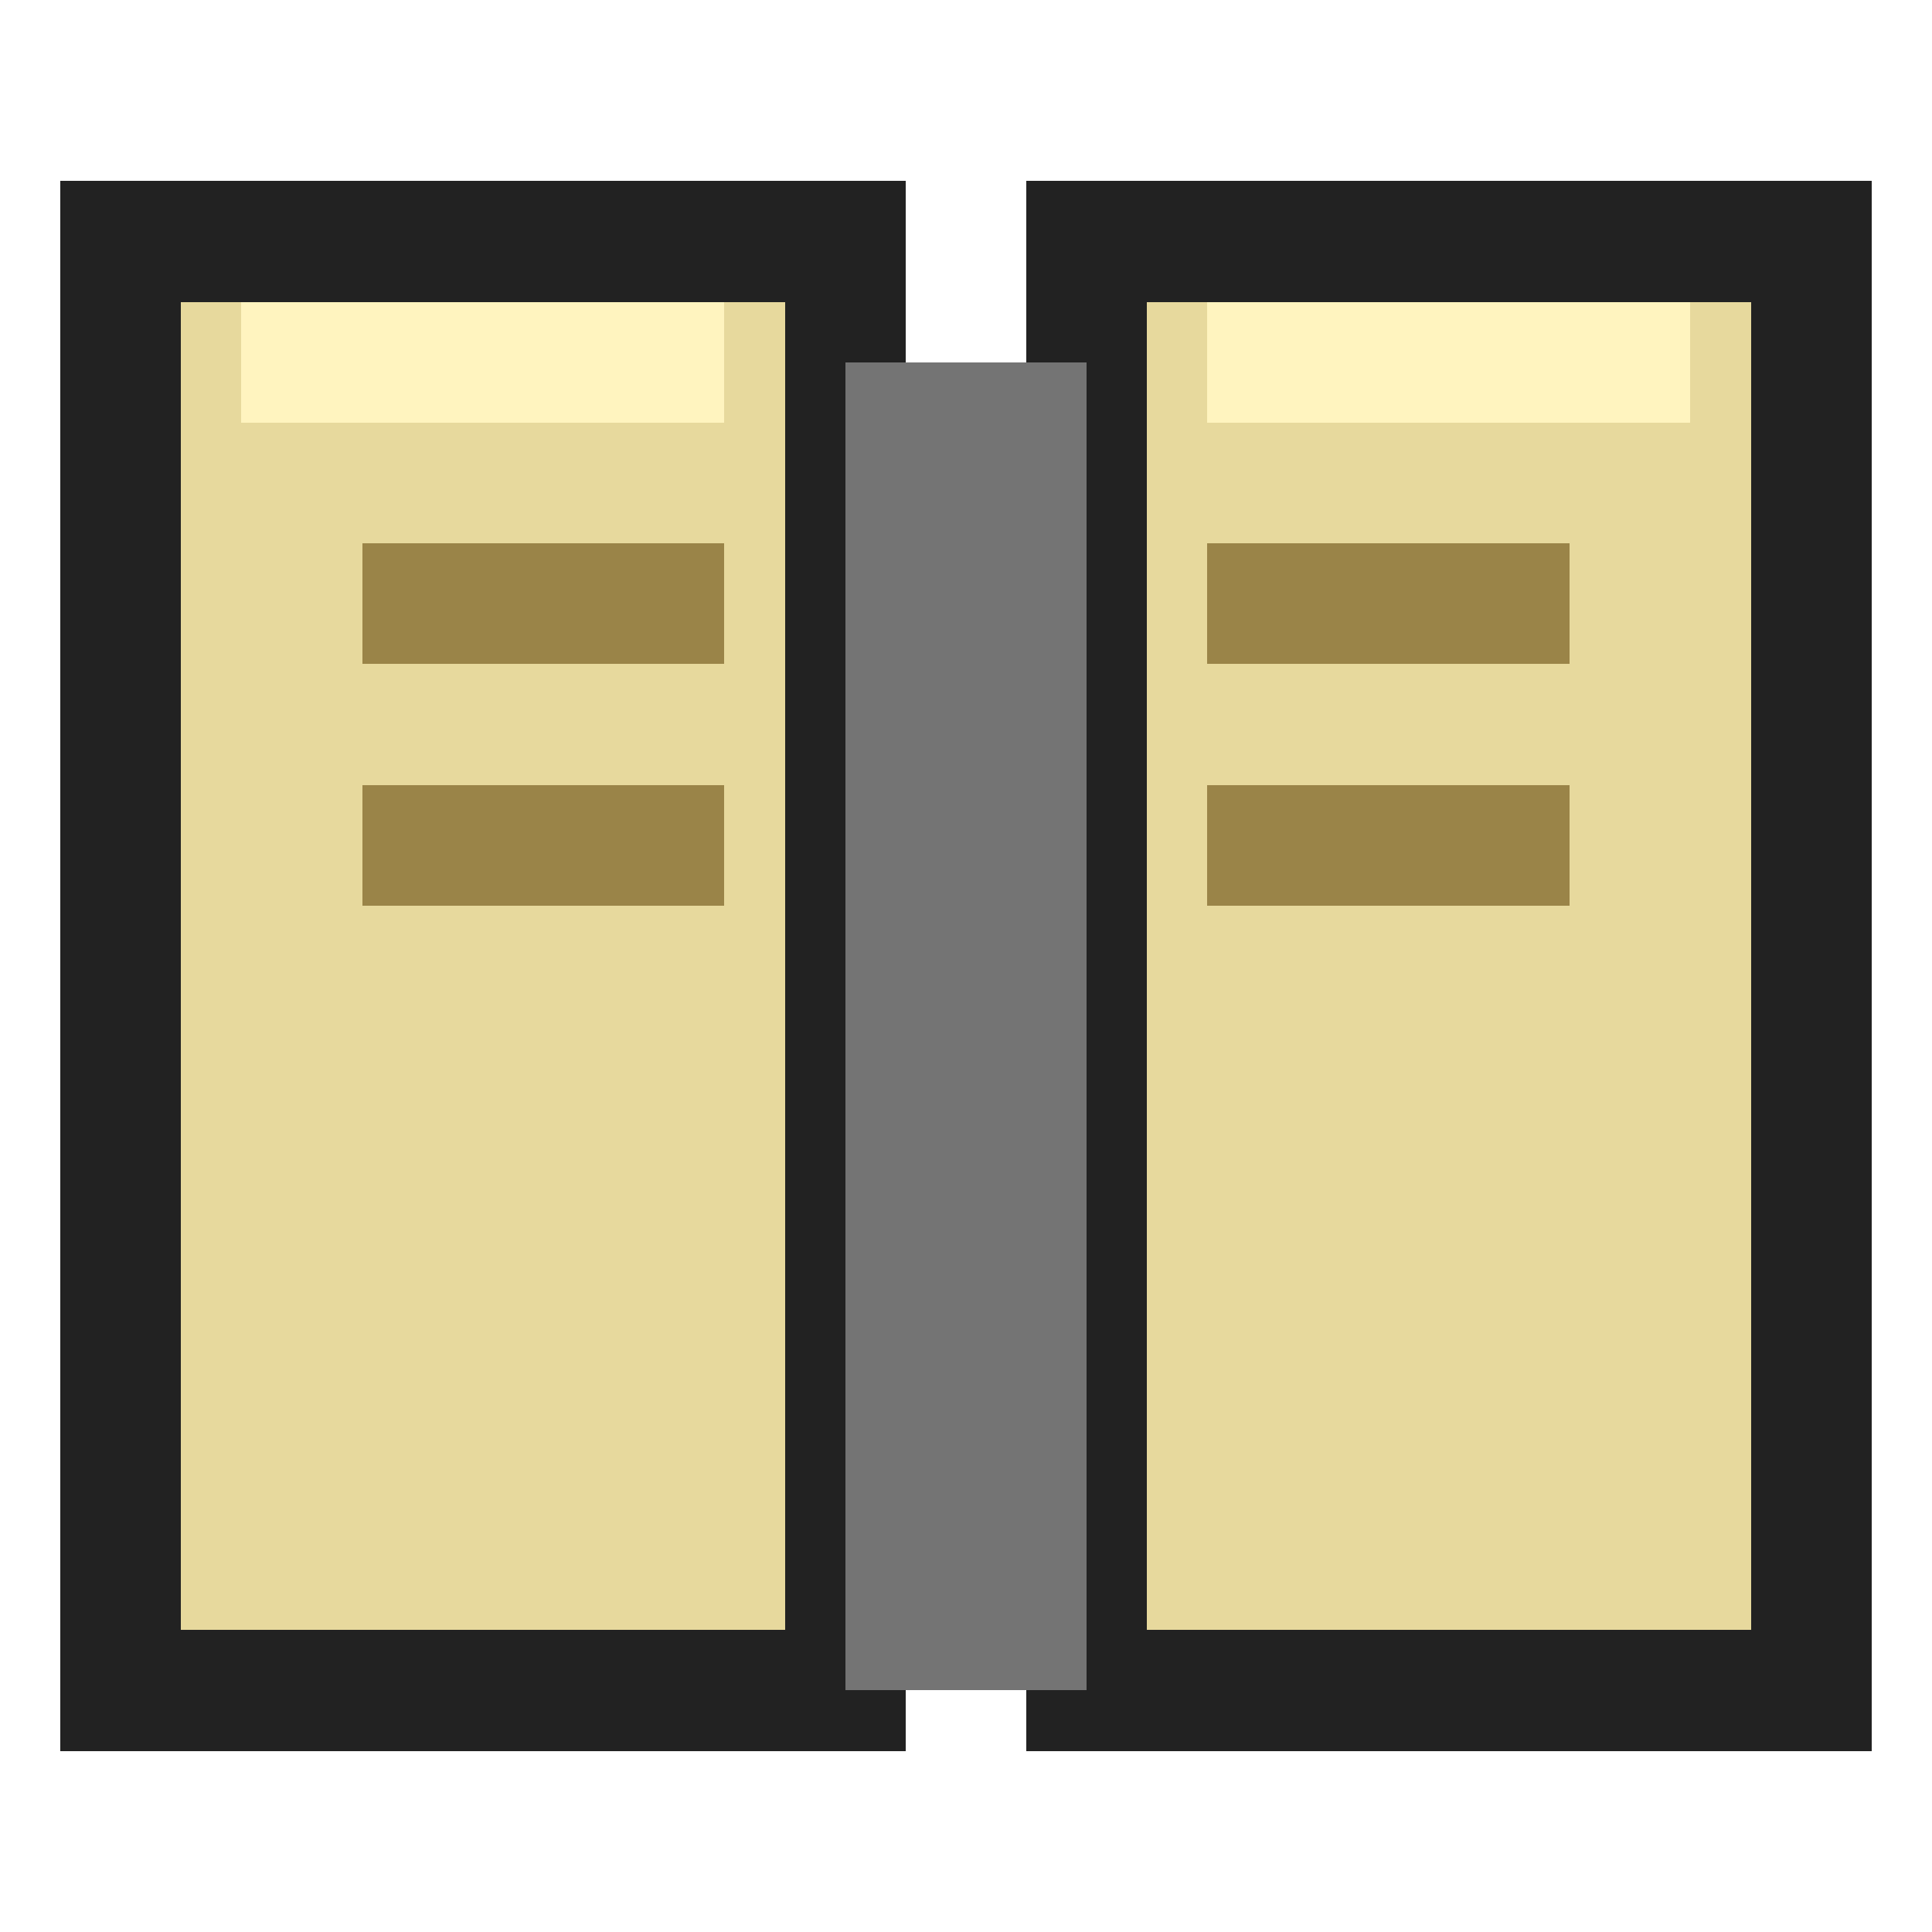
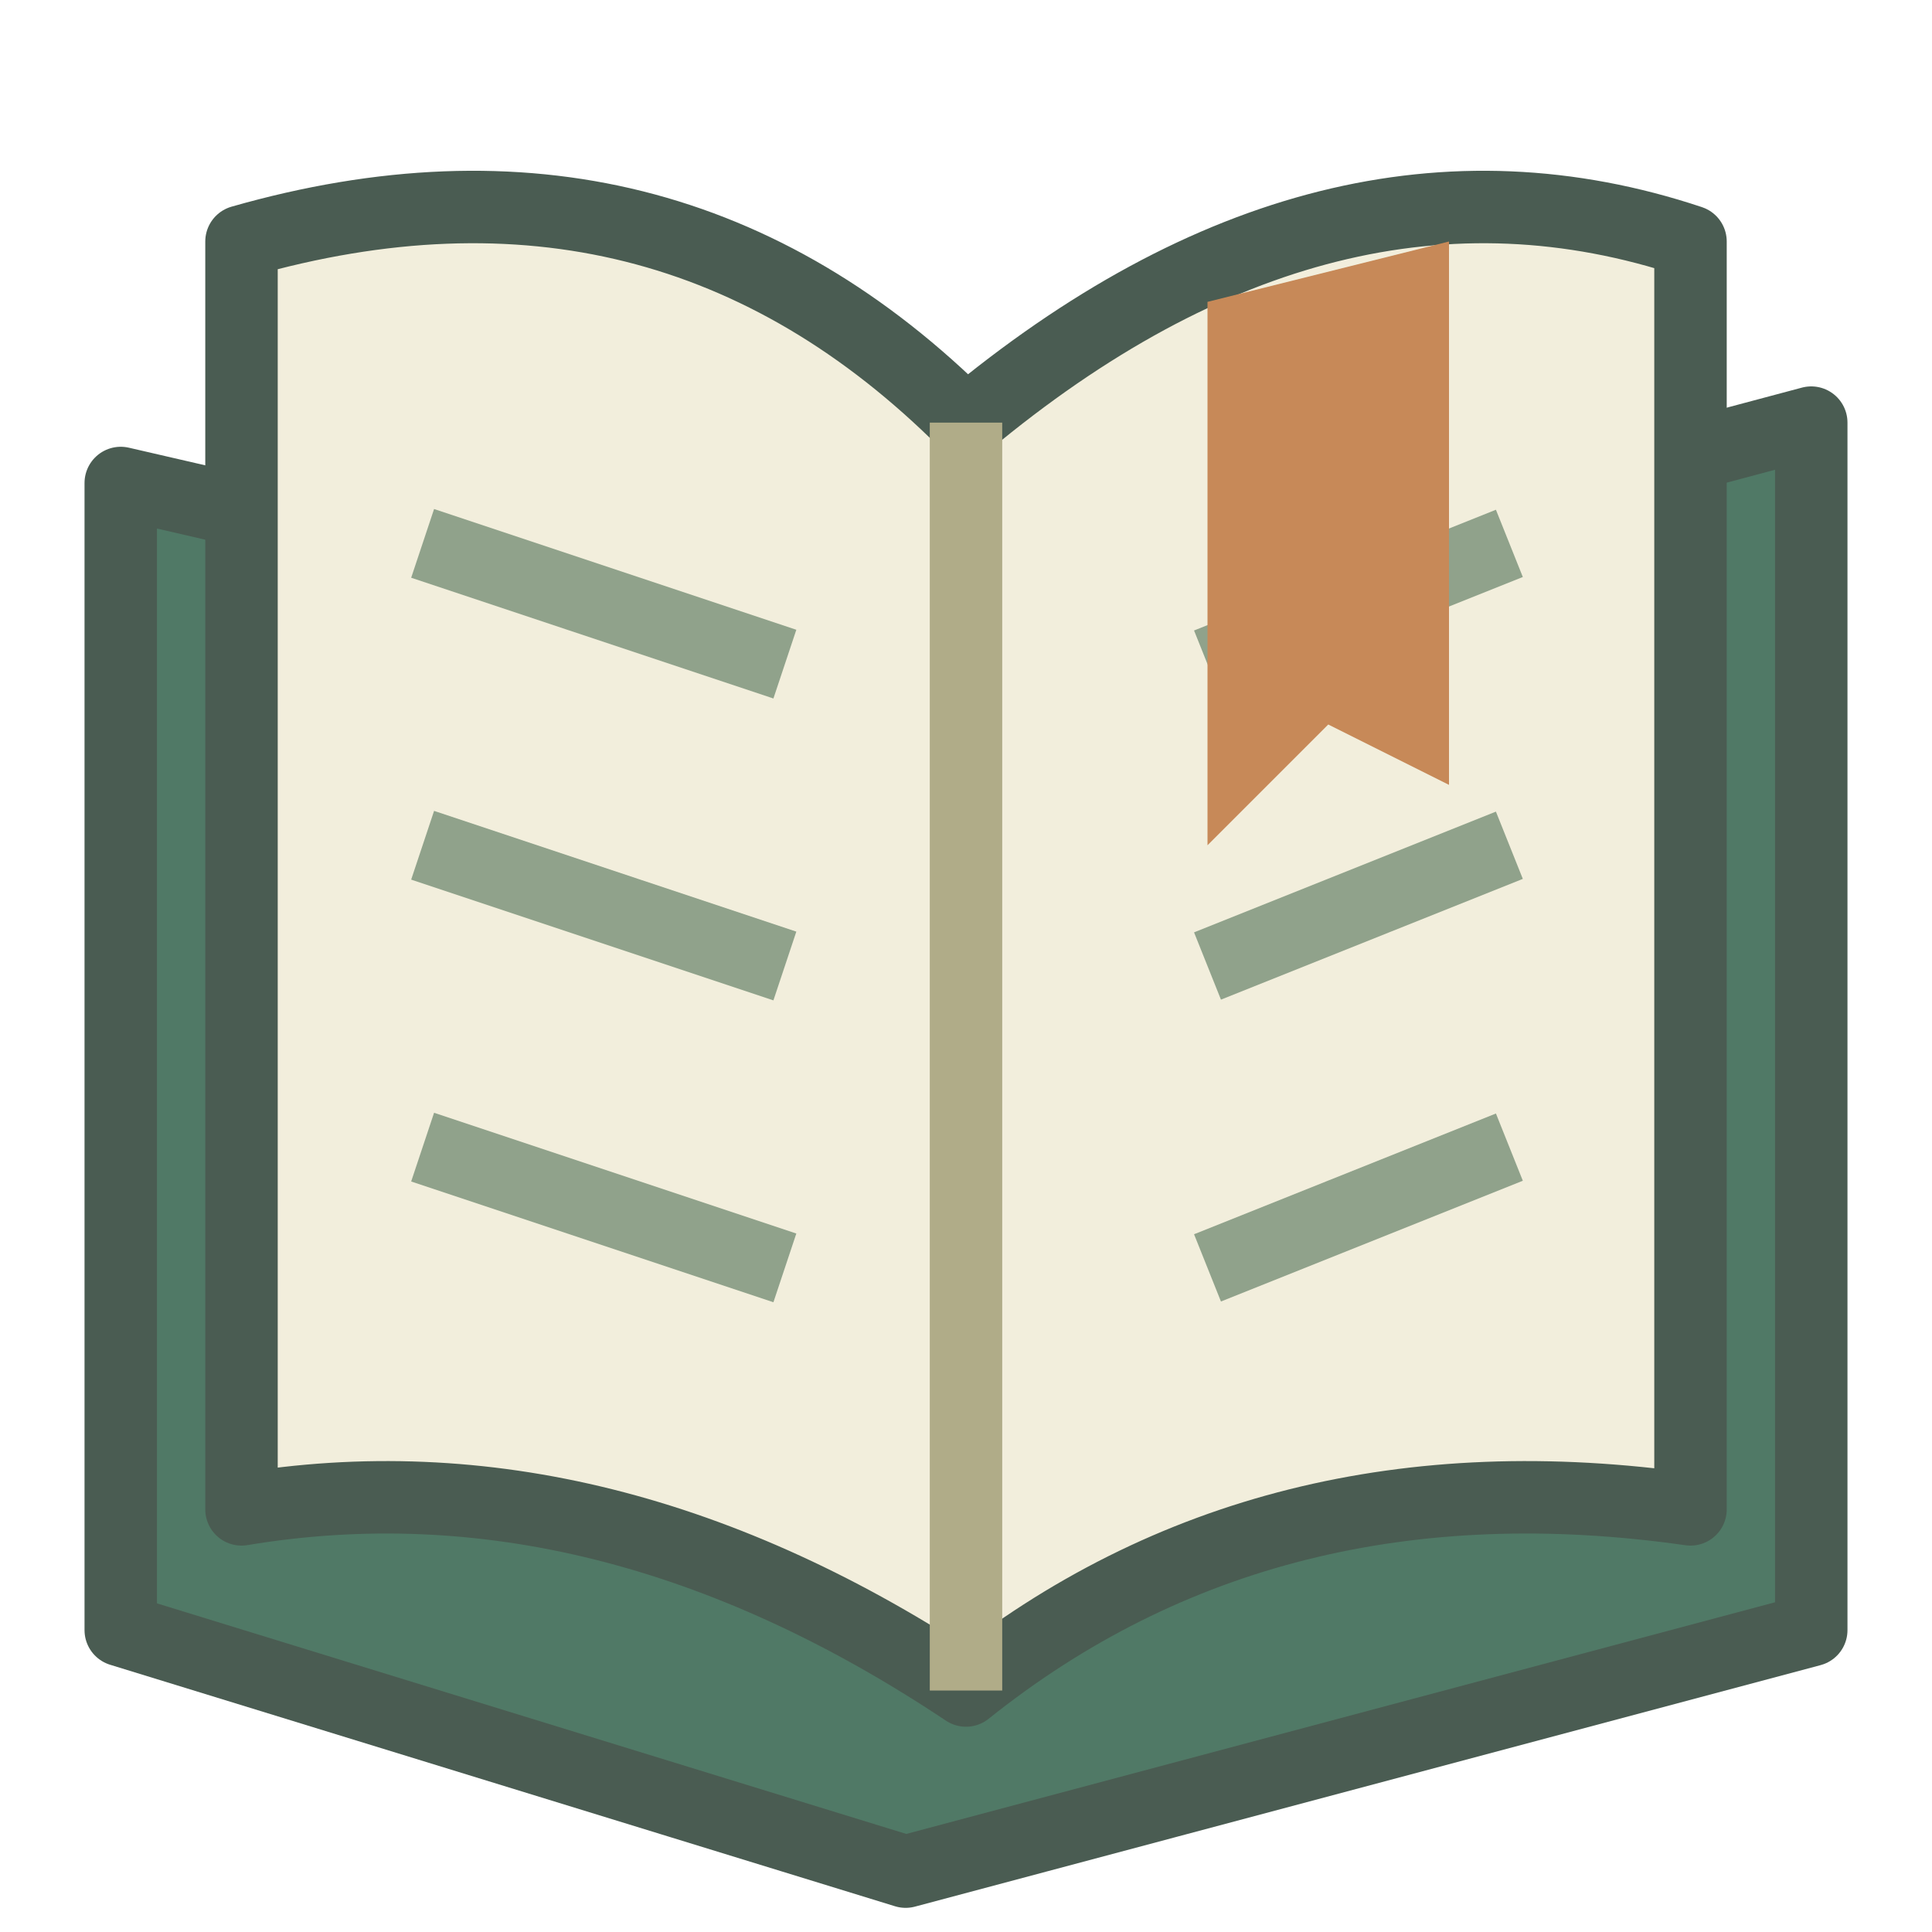
- <svg xmlns="http://www.w3.org/2000/svg" viewBox="0 0 16 16" shape-rendering="crispEdges">
-   <path d="M1 2h6v12H1zm8 0h6v12H9z" fill="#e7d99d" stroke="#222" />
-   <path d="M7 3h2v11H7z" fill="#747474" />
-   <path d="M3 5h3M3 7h3M10 5h3M10 7h3" stroke="#9a8448" />
-   <path d="M2 3h4M10 3h4" stroke="#fff4bf" />
+ <svg xmlns="http://www.w3.org/2000/svg" viewBox="0 0 32 32">
+   <g stroke="#4a5c52" stroke-width="1.2" stroke-linejoin="round">
+     <path d="M2 8l13 3 15-4v20l-15 4L2 27z" fill="#507966" />
+     <path d="M4 4q7-2 12 3 6-5 12-3v21q-7-1-12 3-6-4-12-3z" fill="#f2eedc" />
+     <path d="M16 7v21" stroke="#b0ac88" />
+     <path d="M7 9l6 2m-6 3 6 2m-6 3 6 2m7-10 5-2m-5 7 5-2m-5 7 5-2" fill="none" stroke="#90a28b" />
+     <path d="M20 5v9l2-2 2 1V4z" fill="#c78958" stroke="none" />
+   </g>
</svg>
